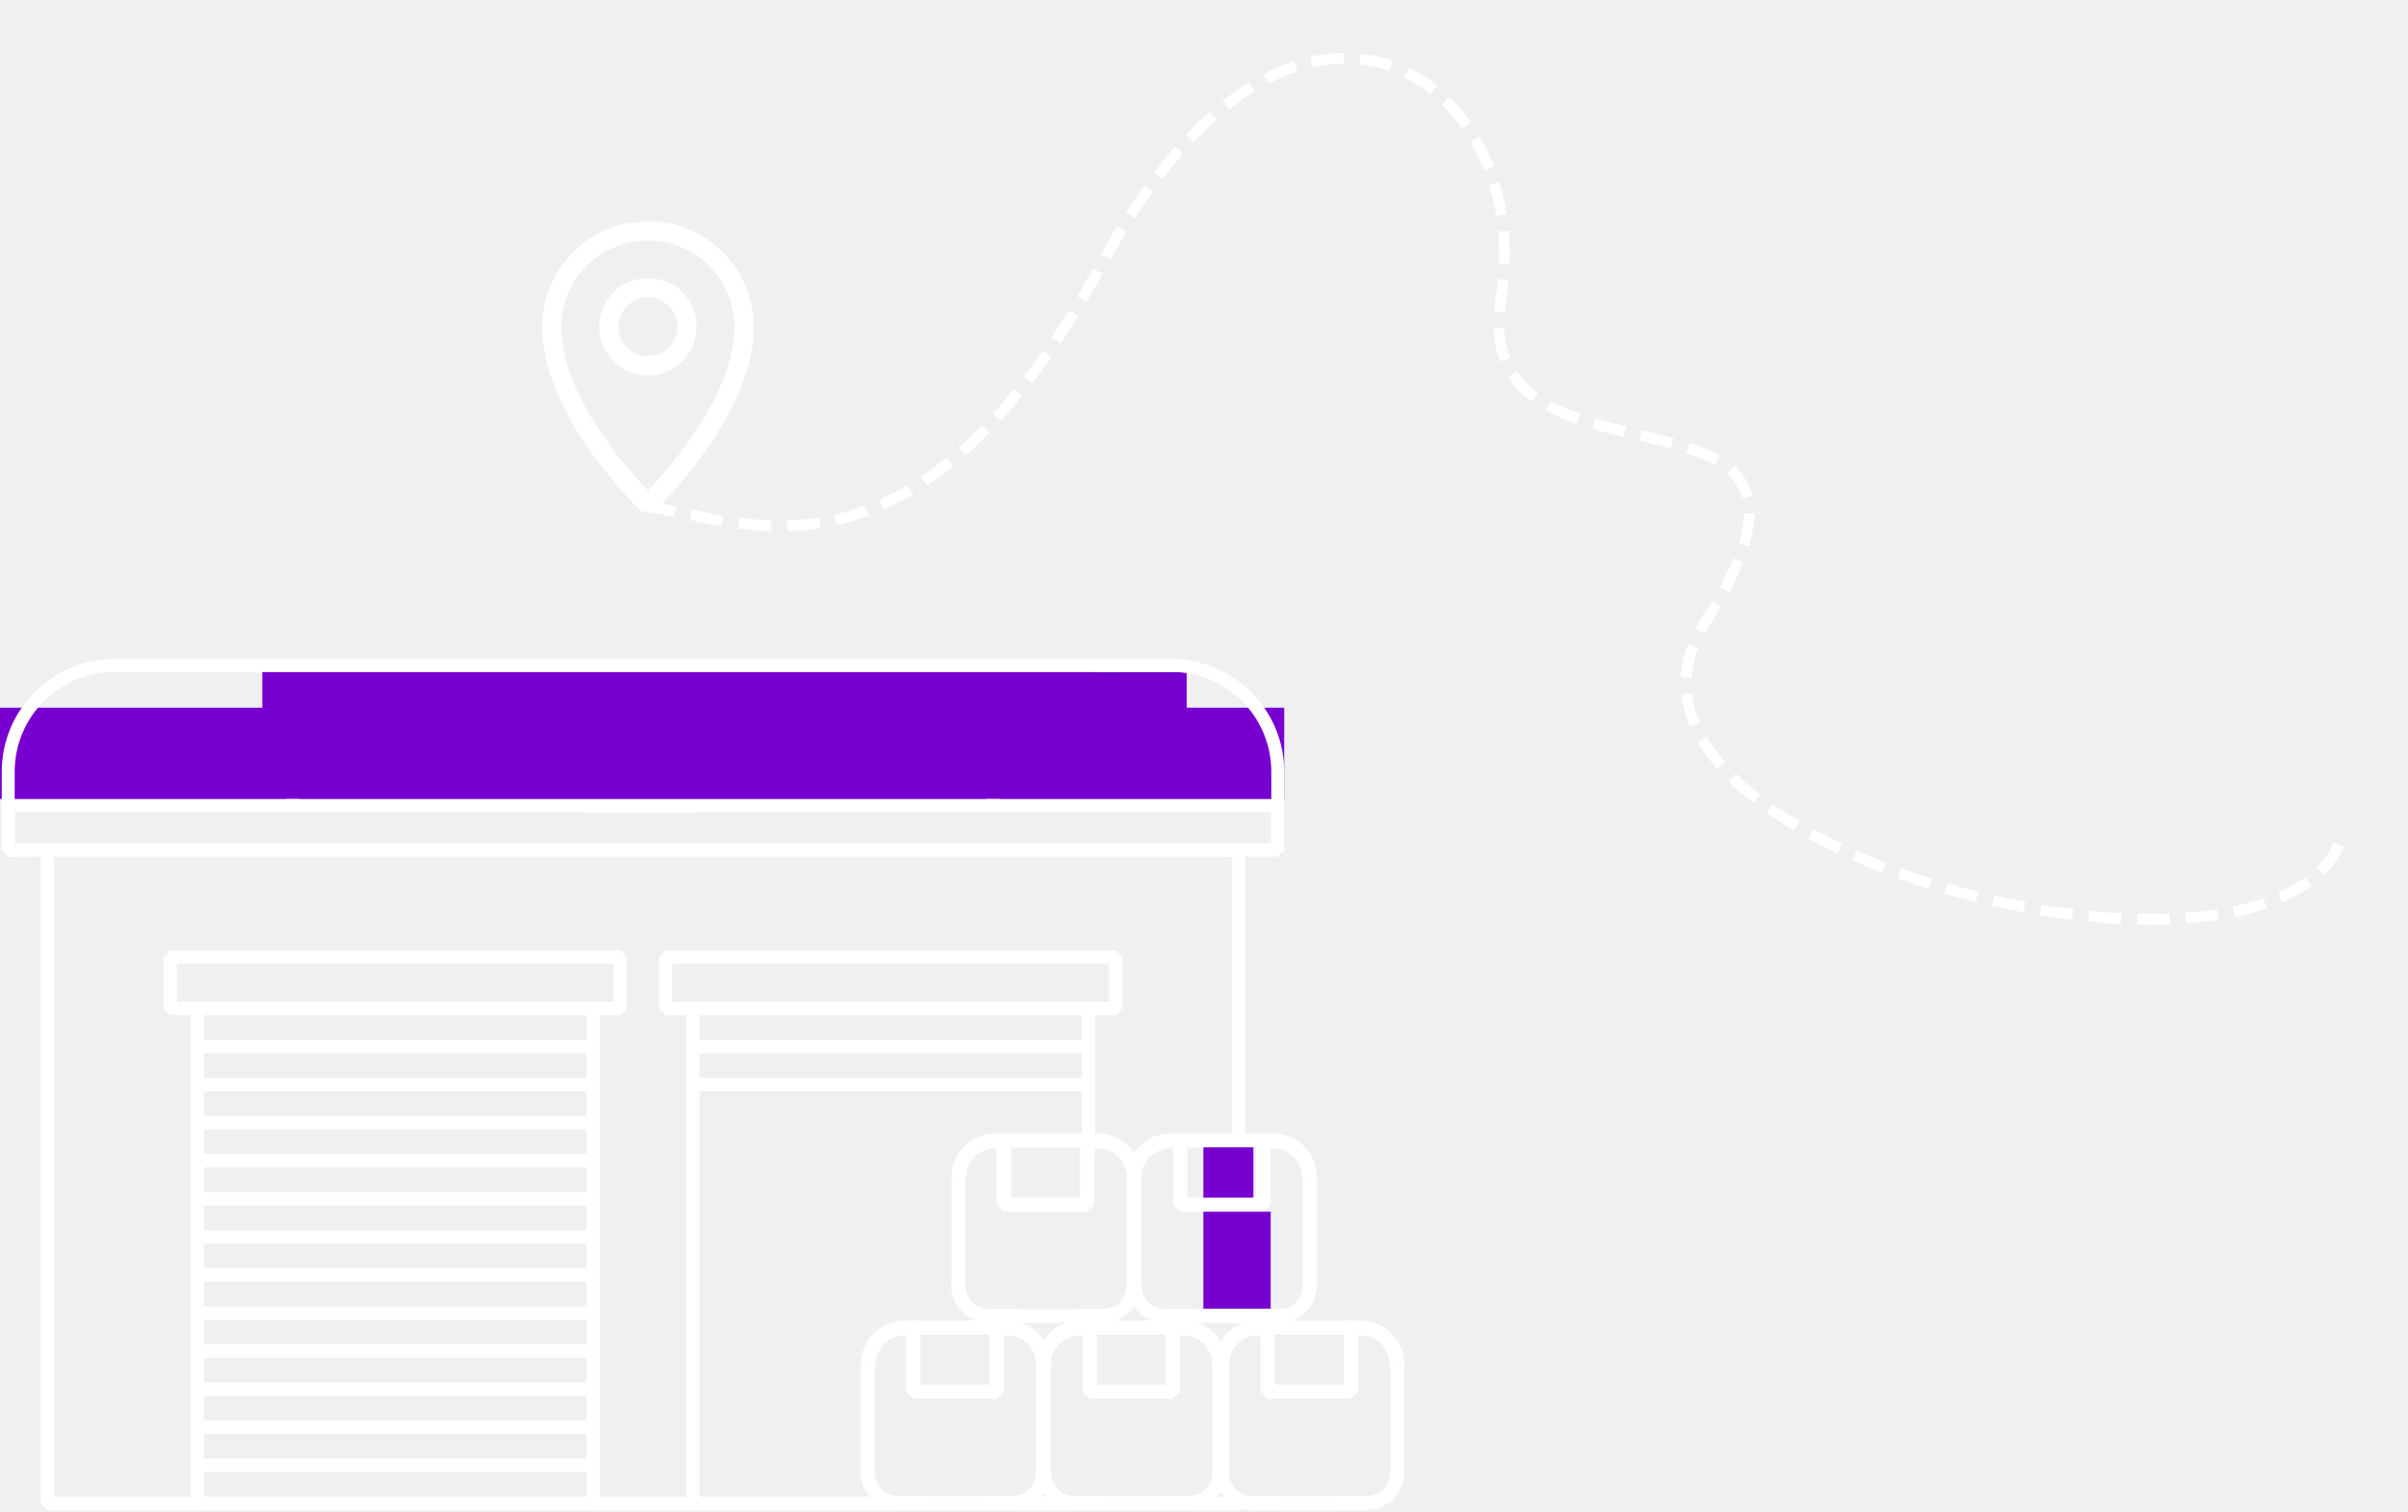
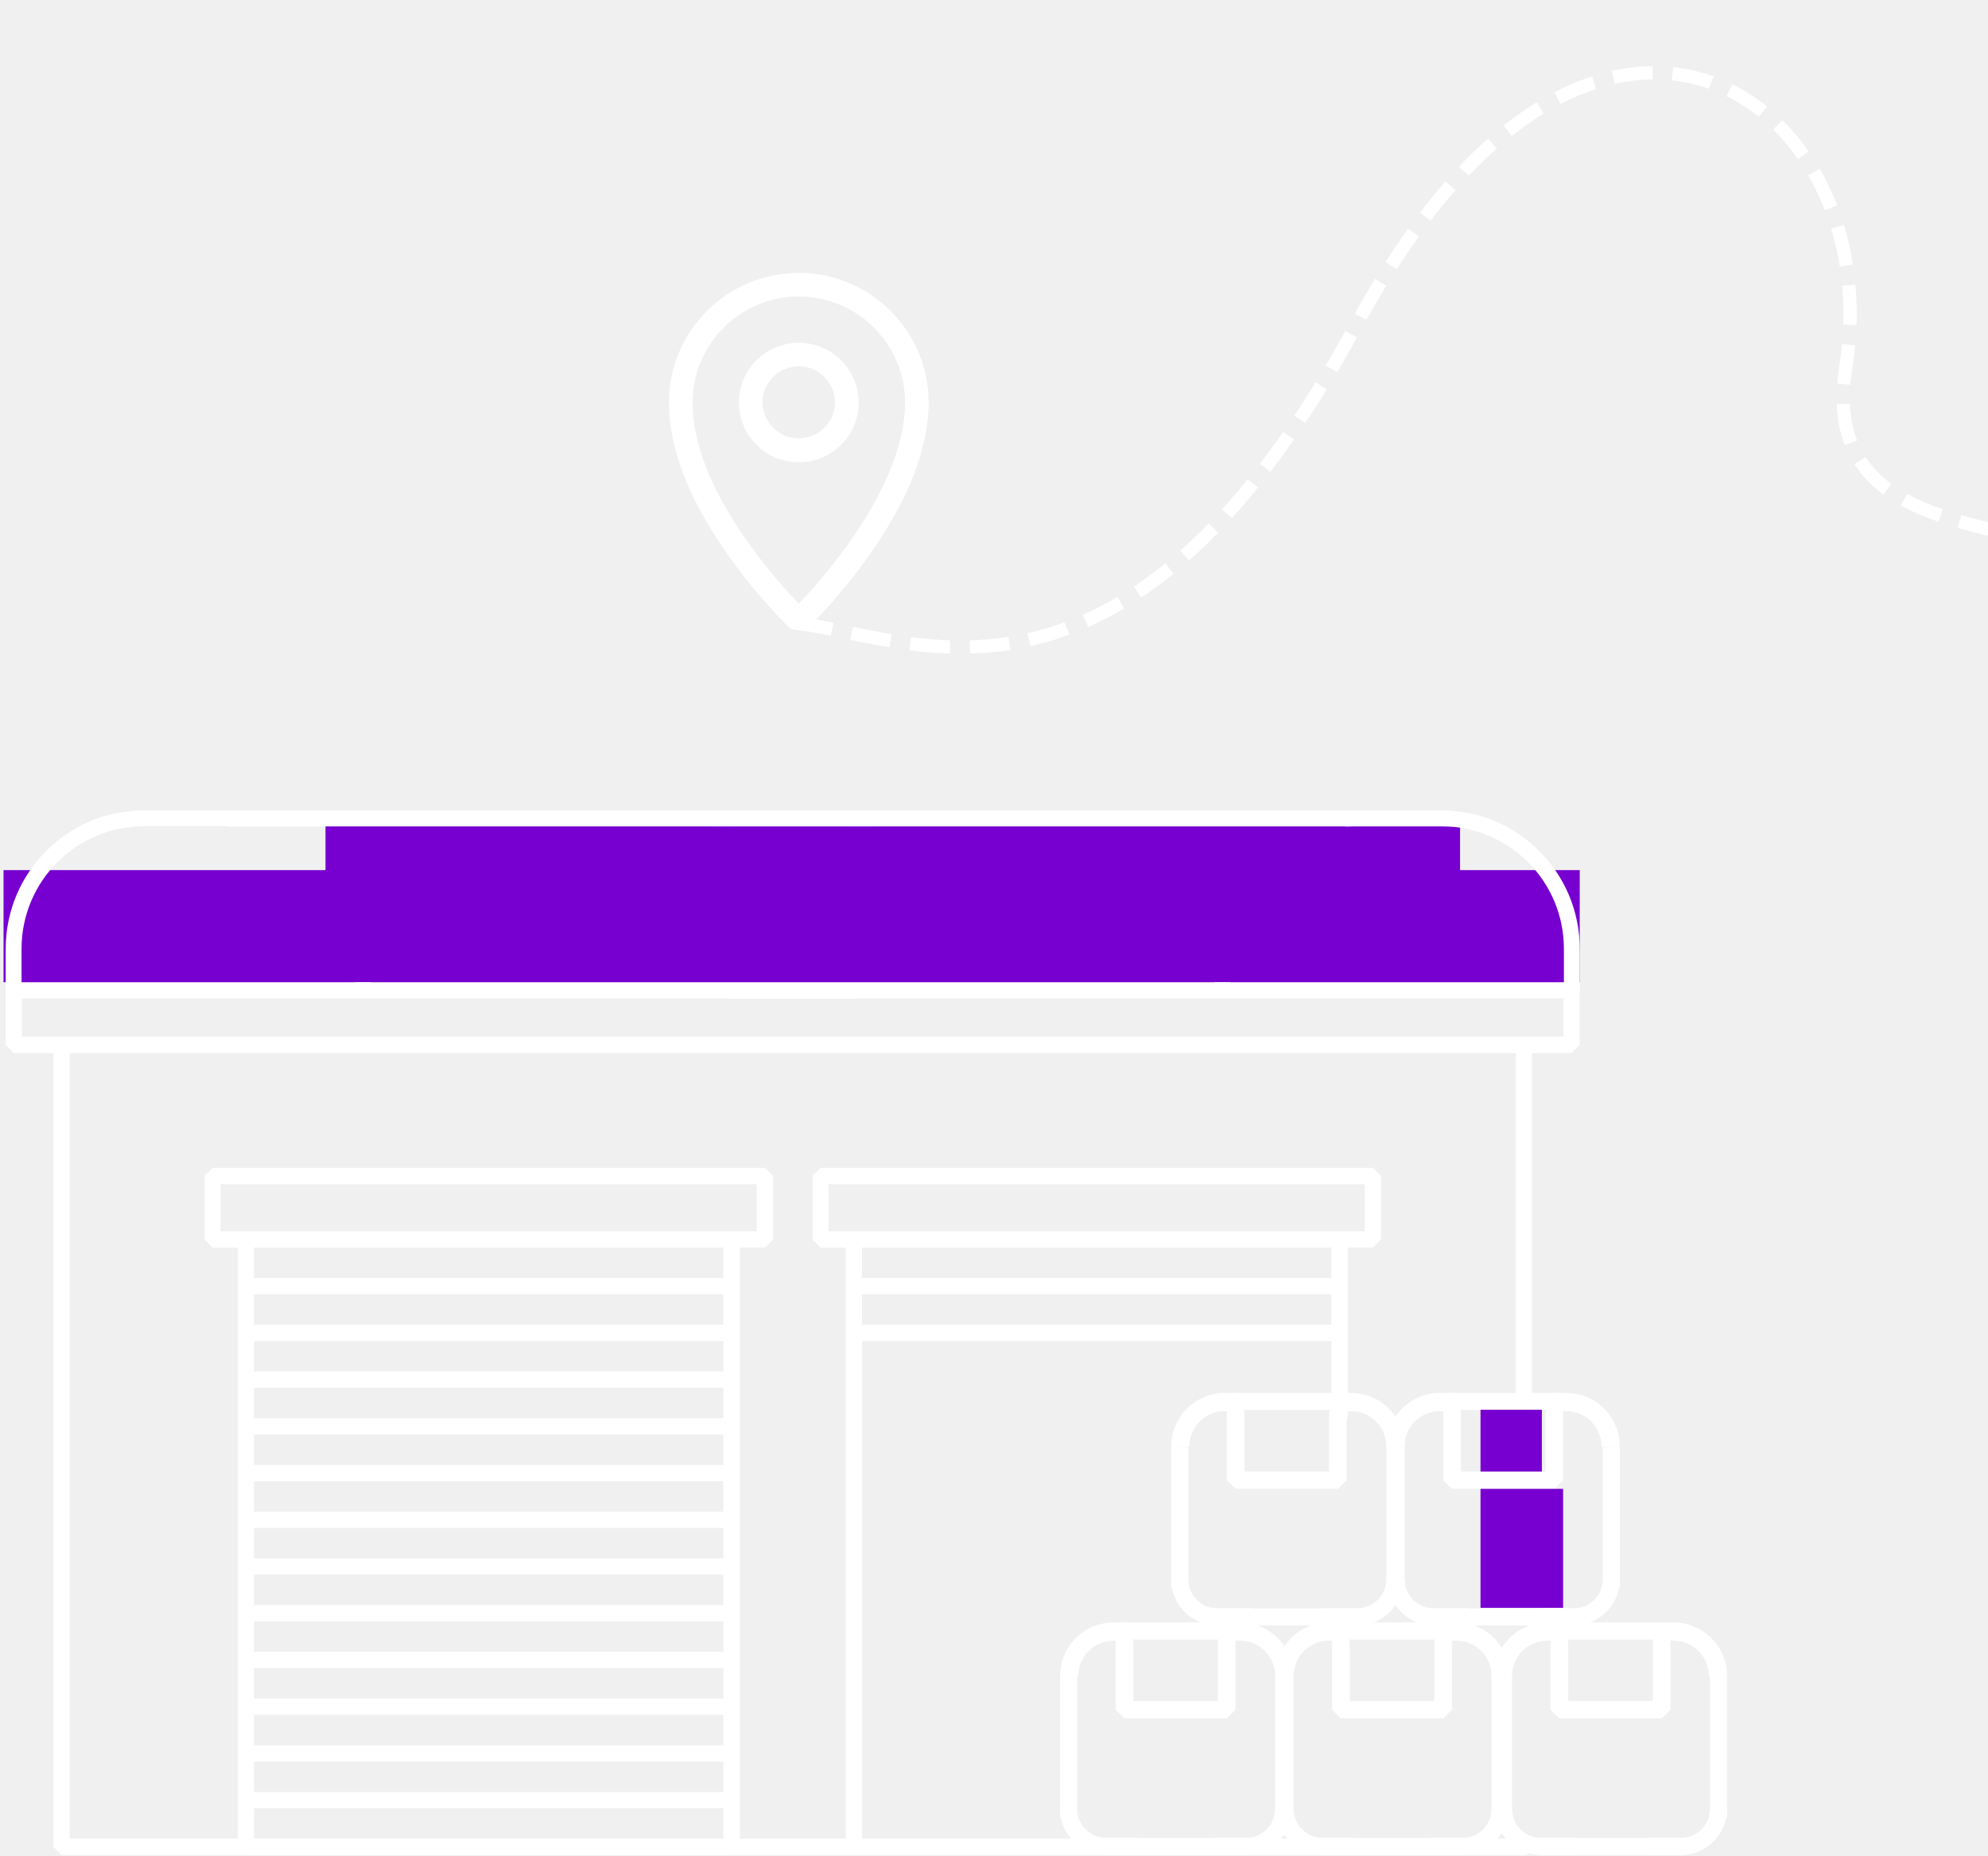
- <svg xmlns="http://www.w3.org/2000/svg" width="446" height="280" fill="none">
-   <path d="M31.533 176.028h83.37l1.226 1.229v9.559l-1.226 1.229h-3.799v90.443l-1.227 1.229H36.58l-1.227-1.229v-90.433h-3.798l-1.227-1.229v-9.558l1.205-1.24Zm6.263 101.231h70.833v-4.589H37.796v4.589Zm0-7.046h70.833v-4.589H37.796v4.589Zm0-7.058h70.833v-4.589H37.796v4.589Zm0-7.046h70.833v-4.59H37.796v4.59Zm0-7.058h70.833v-4.589H37.796v4.589Zm0-7.047h70.833v-4.589H37.796v4.589Zm0-7.058h70.833v-4.589H37.796v4.589Zm0-7.046h70.833v-4.589H37.796v4.589Zm0-7.058h70.833v-4.589H37.796v4.589Zm0-7.047h70.833v-4.589H37.796v4.589Zm0-7.057h70.833v-4.59H37.796v4.59Zm0-7.047h70.833v-4.589H37.796v4.589Zm0-7.057h70.833v-4.579H37.796v4.579Zm-5.037-7.047h80.896v-7.09H32.749v7.09h.01ZM123.271 176.028h83.371l1.226 1.229v9.559l-1.226 1.229h-3.8v25.206a1.226 1.226 0 1 1-2.453 0v-11.103h-70.833v76.34c0 .685-.554 1.229-1.227 1.229a1.233 1.233 0 0 1-1.226-1.229v-90.433h-3.799l-1.227-1.229v-9.558l1.194-1.24Zm77.107 23.663v-4.589h-70.833v4.589h70.833Zm-70.833-7.057h70.833v-4.579h-70.833v4.579Zm-5.036-7.047H205.404v-7.09h-80.906v7.09h.011Z" fill="#fff" />
-   <path fill-rule="evenodd" clip-rule="evenodd" d="M129.488 150.472H1.638l-1.226-1.228v-1.232h2.453v.003h125.386v-23.478h-94.39v-2.458h95.627l1.227 1.229v25.936l-1.227 1.228Z" fill="#fff" />
-   <path fill-rule="evenodd" clip-rule="evenodd" d="M237.839 148.012v1.232l-1.227 1.228h-127.85l-1.226-1.228v-25.936l1.226-1.229h99.261v2.458h-98.034v23.478h125.386v-.003h2.464Z" fill="#fff" />
-   <path d="M1.543 135.042h53.619c.684 0 1.227.554 1.227 1.228 0 .685-.554 1.229-1.227 1.229H2.769v18.726h232.636V137.51h-52.393a1.227 1.227 0 0 1-1.227-1.229c0-.685.554-1.229 1.227-1.229h53.619l1.226 1.229v21.195l-1.226 1.229h-5.97v54.394a1.226 1.226 0 1 1-2.453 0v-54.394H9.976v118.554h219.469c.684 0 1.227.555 1.227 1.229s-.554 1.229-1.227 1.229H8.75l-1.227-1.229V158.705h-5.97l-1.226-1.229V136.27l1.216-1.228Z" fill="#fff" />
-   <path d="M237.857 131.094H0v16.918h237.857v-16.918Z" fill="#7700D1" />
-   <path d="M219.798 124.499H48.586v16.396h171.212v-16.396Z" fill="#7700D1" />
-   <path fill-rule="evenodd" clip-rule="evenodd" d="M55.453 148.012v.16h-2.39v-.16h2.39Zm-19.808-23.511v-2.395c-.353-.018-.71-.027-1.067-.027H21.202c-11.529 0-20.875 9.354-20.875 20.894v5.199h2.39v-5.199c0-10.219 8.276-18.502 18.485-18.502h13.376c.358 0 .714.01 1.067.03ZM182.731 148.012v.16h2.39v-.16h-2.39Zm19.808-23.511v-2.395c.354-.018.71-.027 1.068-.027h13.375c11.529 0 20.875 9.354 20.875 20.894v5.199h-2.389v-5.199c0-10.219-8.277-18.502-18.486-18.502h-13.375c-.358 0-.714.01-1.068.03ZM176.216 239.452v-21.343h2.571v21.343h-2.571Zm6.63 5.624v-2.565h21.76v2.565h-21.76Zm28.391-26.967h-2.561v21.343h2.561v-21.343Zm-9.244-8.12h-16.455v2.576h16.455v-2.576Z" fill="#fff" />
-   <path fill-rule="evenodd" clip-rule="evenodd" d="M185.935 224.464h15.426l1.331-1.296V213.05c0-.715-.597-1.296-1.331-1.296-.733 0-1.33.581-1.33 1.296v8.8h-12.766v-8.8c0-.715-.597-1.296-1.33-1.296-.734 0-1.331.581-1.331 1.296v10.118l1.331 1.296Z" fill="#fff" />
-   <path fill-rule="evenodd" clip-rule="evenodd" d="M186.477 212.787v-2.767a8.653 8.653 0 0 0-.724-.031h-1.47c-4.455 0-8.067 3.615-8.067 8.074v.046h2.747v-.046a5.323 5.323 0 0 1 5.32-5.325h1.47c.246 0 .487.016.724.049ZM200.976 212.771v-2.761a8.37 8.37 0 0 1 .596-.021h1.776c4.455 0 8.067 3.615 8.067 8.074v.046h-2.746v-.046a5.323 5.323 0 0 0-5.321-5.325h-1.776c-.202 0-.401.011-.596.033ZM199.061 242.492v2.584h5.238a6.94 6.94 0 0 0 6.938-6.944v-.039h-2.582v.039c0 2.408-1.95 4.36-4.356 4.36h-5.238ZM188.392 242.492v2.584h-5.238a6.94 6.94 0 0 1-6.938-6.944v-.039h2.582v.039c0 2.408 1.95 4.36 4.356 4.36h5.238Z" fill="#fff" />
-   <path fill-rule="evenodd" clip-rule="evenodd" d="M159.438 274.092v-21.344h2.573v21.344h-2.573Zm6.631 5.624v-2.565h21.76v2.565h-21.76Zm28.39-26.968h-2.56v21.344h2.56v-21.344Zm-9.243-8.12h-16.455v2.577h16.455v-2.577Z" fill="#fff" />
-   <path fill-rule="evenodd" clip-rule="evenodd" d="M169.159 259.104h15.426l1.33-1.296V247.69c0-.715-.596-1.296-1.33-1.296-.733 0-1.33.581-1.33 1.296v8.8h-12.766v-8.8c0-.715-.597-1.296-1.33-1.296-.734 0-1.331.581-1.331 1.296v10.118l1.331 1.296Z" fill="#fff" />
-   <path fill-rule="evenodd" clip-rule="evenodd" d="M169.7 247.427v-2.767a8.262 8.262 0 0 0-.724-.032h-1.47c-4.456 0-8.068 3.616-8.068 8.075v.045h2.747v-.045a5.323 5.323 0 0 1 5.321-5.325h1.47c.245 0 .487.016.724.049ZM184.198 247.41v-2.76c.195-.014.392-.022.59-.022h1.791c4.455 0 8.067 3.616 8.067 8.075v.045H191.9v-.045a5.323 5.323 0 0 0-5.321-5.325h-1.791c-.199 0-.396.011-.59.032ZM182.283 277.132v2.584h5.239a6.942 6.942 0 0 0 6.938-6.944v-.039h-2.582v.039a4.358 4.358 0 0 1-4.356 4.36h-5.239ZM171.615 277.132v2.584h-5.239a6.94 6.94 0 0 1-6.938-6.944v-.039h2.582v.039a4.358 4.358 0 0 0 4.356 4.36h5.239ZM208.874 239.452v-21.343h2.572v21.343h-2.572Zm6.631 5.624v-2.565h21.759v2.565h-21.759Zm28.391-26.967h-2.562v21.343h2.562v-21.343Zm-9.244-8.12h-16.455v2.576h16.455v-2.576Z" fill="#fff" />
-   <path fill-rule="evenodd" clip-rule="evenodd" d="M218.594 224.464h15.426l1.33-1.296V213.05c0-.715-.596-1.296-1.33-1.296-.733 0-1.33.581-1.33 1.296v8.8h-12.766v-8.8c0-.715-.596-1.296-1.33-1.296-.734 0-1.33.581-1.33 1.296v10.118l1.33 1.296Z" fill="#fff" />
-   <path fill-rule="evenodd" clip-rule="evenodd" d="M219.135 212.77v-2.761a8.671 8.671 0 0 0-.584-.02h-1.805c-4.455 0-8.067 3.615-8.067 8.074v.046h2.746v-.046a5.323 5.323 0 0 1 5.321-5.325h1.805c.197 0 .392.011.584.032ZM233.634 212.787v-2.767c.238-.02.479-.031.723-.031h1.47c4.456 0 8.068 3.615 8.068 8.074l-.001.046h-2.746v-.046a5.323 5.323 0 0 0-5.321-5.325h-1.47c-.245 0-.487.016-.723.049ZM231.719 242.492v2.584h5.238a6.942 6.942 0 0 0 6.939-6.944l-.001-.039h-2.582l.001.039a4.359 4.359 0 0 1-4.357 4.36h-5.238ZM221.05 242.492v2.584h-5.238a6.94 6.94 0 0 1-6.938-6.944v-.039h2.582v.039c0 2.408 1.95 4.36 4.356 4.36h5.238Z" fill="#fff" />
-   <path d="M232.143 212.529h-9.261v9.323h9.261v-9.323ZM235.35 224.464h-12.468v17.953h12.468v-17.953Z" fill="#7700D1" />
-   <path fill-rule="evenodd" clip-rule="evenodd" d="M192.097 274.092v-21.344h2.572v21.344h-2.572Zm6.631 5.624v-2.565h21.759v2.565h-21.759Zm28.39-26.968h-2.561v21.344h2.561v-21.344Zm-9.244-8.12H201.42v2.577h16.454v-2.577Z" fill="#fff" />
-   <path fill-rule="evenodd" clip-rule="evenodd" d="M201.816 259.104h15.427l1.33-1.296V247.69c0-.715-.596-1.296-1.33-1.296-.734 0-1.33.581-1.33 1.296v8.8h-12.767v-8.8c0-.715-.596-1.296-1.33-1.296-.734 0-1.33.581-1.33 1.296v10.118l1.33 1.296Z" fill="#fff" />
-   <path fill-rule="evenodd" clip-rule="evenodd" d="M202.358 247.427v-2.767a8.222 8.222 0 0 0-.723-.032h-1.636c-4.455 0-8.067 3.616-8.067 8.075v.045h2.746v-.045a5.323 5.323 0 0 1 5.321-5.325h1.636c.245 0 .487.016.723.049ZM216.857 247.427v-2.767c.239-.021.48-.032.724-.032h1.655c4.455 0 8.067 3.616 8.067 8.075v.045h-2.746v-.045a5.323 5.323 0 0 0-5.321-5.325h-1.655a5.24 5.24 0 0 0-.724.049ZM214.941 277.132v2.584h5.239a6.94 6.94 0 0 0 6.938-6.944v-.039h-2.582v.039c0 2.408-1.95 4.36-4.356 4.36h-5.239ZM204.273 277.132v2.584h-5.238a6.94 6.94 0 0 1-6.938-6.944v-.039h2.582v.039c0 2.408 1.95 4.36 4.356 4.36h5.238Z" fill="#fff" />
-   <path fill-rule="evenodd" clip-rule="evenodd" d="M225.063 274.092v-21.344h2.573v21.344h-2.573Zm6.632 5.624v-2.565h21.759v2.565h-21.759Zm28.39-26.968h-2.561v21.344h2.561v-21.344Zm-9.244-8.12h-16.455v2.577h16.455v-2.577Z" fill="#fff" />
-   <path fill-rule="evenodd" clip-rule="evenodd" d="M234.783 259.104h15.427l1.33-1.296V247.69c0-.715-.596-1.296-1.33-1.296-.734 0-1.33.581-1.33 1.296v8.8h-12.767v-8.8c0-.715-.596-1.296-1.33-1.296-.734 0-1.33.581-1.33 1.296v10.118l1.33 1.296Z" fill="#fff" />
-   <path fill-rule="evenodd" clip-rule="evenodd" d="M235.325 247.427v-2.767a8.262 8.262 0 0 0-.724-.032h-1.633c-4.456 0-8.068 3.616-8.068 8.075v.045h2.747v-.045a5.323 5.323 0 0 1 5.321-5.325h1.633c.246 0 .487.016.724.049ZM249.823 247.427v-2.767c.239-.021.48-.032.724-.032h1.47c4.456 0 8.068 3.616 8.068 8.075v.045h-2.747v-.045a5.323 5.323 0 0 0-5.321-5.325h-1.47c-.245 0-.487.016-.724.049ZM247.908 277.132v2.584h5.239a6.942 6.942 0 0 0 6.938-6.944l-.001-.039h-2.581v.039c0 2.408-1.95 4.36-4.356 4.36h-5.239ZM237.24 277.132v2.584h-5.239a6.94 6.94 0 0 1-6.938-6.944v-.039h2.582v.039a4.358 4.358 0 0 0 4.356 4.36h5.239Z" fill="#fff" />
-   <path d="M118.784 94.703c-.188-.172-4.627-4.416-9.129-10.696-6.134-8.566-9.24-16.459-9.24-23.474 0-10.79 8.785-19.56 19.593-19.56s19.593 8.77 19.593 19.56c0 6.953-3.106 14.846-9.24 23.427-4.502 6.296-8.941 10.57-9.129 10.743h-2.448Zm1.224-50.175c-8.847 0-16.032 7.188-16.032 16.005 0 12.669 12.079 26.262 16.032 30.365 3.937-4.135 16.032-17.822 16.032-30.365 0-8.832-7.185-16.005-16.032-16.005Z" fill="#fff" />
-   <path d="M120.007 69.553c-4.988 0-9.035-4.04-9.035-9.02 0-4.98 4.047-9.02 9.035-9.02 4.989 0 9.036 4.04 9.036 9.02 0 4.98-4.047 9.02-9.036 9.02Zm0-14.485a5.465 5.465 0 0 0-5.474 5.465 5.475 5.475 0 0 0 10.949 0 5.475 5.475 0 0 0-5.475-5.465Z" fill="#fff" />
-   <path d="M119.124 93.784c16.412 1.438 49.66 20.487 85.095-45.117 35.436-65.604 80.341-34.426 73.796 6.468-6.546 40.894 70.465 8.99 37.947 59.892-27.419 42.92 107.206 76.21 117.942 39.542" stroke="#fff" stroke-width="2" stroke-dasharray="6 3" />
+ <svg xmlns="http://www.w3.org/2000/svg" width="300" height="280" fill="none">
+   <path d="M32.066 176.24h83.37l1.227 1.228v9.559l-1.227 1.229h-3.799V278.7l-1.226 1.229H37.113l-1.226-1.229v-90.433h-3.8l-1.226-1.229v-9.559l1.205-1.239Zm6.263 101.231h70.833v-4.589H38.329v4.589Zm0-7.047h70.833v-4.589H38.329v4.589Zm0-7.057h70.833v-4.59H38.329v4.59Zm0-7.047h70.833v-4.589H38.329v4.589Zm0-7.057h70.833v-4.589H38.329v4.589Zm0-7.047h70.833v-4.589H38.329v4.589Zm0-7.058h70.833v-4.589H38.329v4.589Zm0-7.047h70.833v-4.589H38.329v4.589Zm0-7.057h70.833v-4.589H38.329v4.589Zm0-7.047h70.833v-4.589H38.329v4.589Zm0-7.057h70.833v-4.59H38.329v4.59Zm0-7.047h70.833v-4.59H38.329v4.59Zm0-7.058h70.833v-4.578H38.329v4.578Zm-5.036-7.047H114.188v-7.09H33.282v7.09h.01ZM123.805 176.24h83.37l1.226 1.228v9.559l-1.226 1.229h-3.799v25.207c0 .685-.554 1.229-1.227 1.229a1.233 1.233 0 0 1-1.226-1.229V202.36h-70.834v76.34c0 .685-.554 1.229-1.227 1.229a1.234 1.234 0 0 1-1.226-1.229v-90.433h-3.799l-1.227-1.229v-9.559l1.195-1.239Zm77.107 23.663v-4.59h-70.834v4.59h70.834Zm-70.834-7.058h70.834v-4.578h-70.834v4.578Zm-5.036-7.047H205.937v-7.09h-80.906v7.09h.011Z" fill="#fff" />
+   <path fill-rule="evenodd" clip-rule="evenodd" d="M130.022 150.684H2.172l-1.227-1.229v-1.231h2.453v.002h125.386v-23.478h-94.39v-2.457h95.628l1.226 1.228v25.936l-1.226 1.229Z" fill="#fff" />
+   <path fill-rule="evenodd" clip-rule="evenodd" d="M238.372 148.224v1.231l-1.227 1.229h-127.85l-1.226-1.229v-25.936l1.226-1.228h99.262v2.457h-98.035v23.478h125.386v-.002h2.464Z" fill="#fff" />
+   <path d="M2.076 135.253h53.62c.683 0 1.226.555 1.226 1.229 0 .685-.554 1.229-1.227 1.229H3.303v18.726h232.635v-18.715h-52.393a1.227 1.227 0 0 1-1.226-1.229c0-.685.553-1.229 1.226-1.229h53.619l1.227 1.229v21.194l-1.227 1.229h-5.97v54.395c0 .685-.553 1.229-1.226 1.229a1.234 1.234 0 0 1-1.227-1.229v-54.395H10.51v118.555h219.469c.684 0 1.226.555 1.226 1.229s-.553 1.229-1.226 1.229H9.283L8.057 278.7V158.916h-5.97L.86 157.687v-21.205l1.216-1.229Z" fill="#fff" />
+   <path d="M238.391 131.306H.533v16.918h237.858v-16.918Z" fill="#7700D1" />
+   <path d="M220.331 124.711H49.119v16.396h171.212v-16.396Z" fill="#7700D1" />
+   <path fill-rule="evenodd" clip-rule="evenodd" d="M55.986 148.224v.16h-2.39v-.16h2.39ZM36.18 124.713v-2.396c-.354-.017-.71-.026-1.068-.026H21.736c-11.53 0-20.876 9.354-20.876 20.893v5.2h2.39v-5.2c0-10.218 8.276-18.502 18.486-18.502H35.11c.358 0 .714.011 1.068.031ZM183.265 148.224v.16h2.389v-.16h-2.389Zm19.808-23.511v-2.396c.353-.017.709-.026 1.067-.026h13.376c11.529 0 20.875 9.354 20.875 20.893v5.2h-2.39v-5.2c0-10.218-8.276-18.502-18.485-18.502H204.14c-.358 0-.714.011-1.067.031ZM176.749 239.664V218.32h2.572v21.344h-2.572Zm6.631 5.624v-2.565h21.759v2.565H183.38Zm28.39-26.968h-2.561v21.344h2.561V218.32Zm-9.243-8.12h-16.456v2.577h16.456V210.2Z" fill="#fff" />
+   <path fill-rule="evenodd" clip-rule="evenodd" d="M186.468 224.675h15.426l1.331-1.295v-10.119c0-.714-.597-1.296-1.331-1.296-.733 0-1.33.582-1.33 1.296v8.801h-12.766v-8.801c0-.714-.596-1.296-1.33-1.296-.734 0-1.33.582-1.33 1.296v10.119l1.33 1.295Z" fill="#fff" />
+   <path fill-rule="evenodd" clip-rule="evenodd" d="M187.01 212.998v-2.766a8.244 8.244 0 0 0-.724-.032h-1.47c-4.455 0-8.067 3.615-8.067 8.075v.045h2.747v-.045a5.323 5.323 0 0 1 5.32-5.326h1.47c.246 0 .488.017.724.049ZM201.509 212.982v-2.76c.196-.015.395-.022.596-.022h1.776c4.456 0 8.068 3.615 8.068 8.075v.045h-2.747v-.045a5.324 5.324 0 0 0-5.321-5.326h-1.776c-.202 0-.401.011-.596.033ZM199.594 242.703v2.585h5.238a6.94 6.94 0 0 0 6.938-6.944v-.039h-2.582v.039a4.358 4.358 0 0 1-4.356 4.359h-5.238ZM188.925 242.703v2.585h-5.238a6.94 6.94 0 0 1-6.938-6.944v-.039h2.582v.039a4.358 4.358 0 0 0 4.356 4.359h5.238Z" fill="#fff" />
+   <path fill-rule="evenodd" clip-rule="evenodd" d="M159.972 274.304V252.96h2.572v21.344h-2.572Zm6.63 5.624v-2.565h21.76v2.565h-21.76Zm28.391-26.968h-2.561v21.344h2.561V252.96Zm-9.244-8.12h-16.455v2.577h16.455v-2.577Z" fill="#fff" />
+   <path fill-rule="evenodd" clip-rule="evenodd" d="M169.692 259.315h15.427l1.33-1.295v-10.119c0-.715-.597-1.296-1.33-1.296-.734 0-1.331.581-1.331 1.296v8.801h-12.766v-8.801c0-.715-.597-1.296-1.33-1.296-.734 0-1.331.581-1.331 1.296v10.119l1.331 1.295Z" fill="#fff" />
+   <path fill-rule="evenodd" clip-rule="evenodd" d="M170.233 247.638v-2.766a8.244 8.244 0 0 0-.724-.032h-1.47c-4.455 0-8.067 3.615-8.067 8.075v.045h2.746v-.045a5.323 5.323 0 0 1 5.321-5.326h1.47c.245 0 .487.017.724.049ZM184.732 247.622v-2.76c.195-.015.391-.022.59-.022h1.79c4.456 0 8.068 3.615 8.068 8.075v.045h-2.747v-.045a5.323 5.323 0 0 0-5.321-5.326h-1.79c-.2 0-.397.011-.59.033ZM182.817 277.343v2.585h5.238a6.94 6.94 0 0 0 6.938-6.944v-.039h-2.582v.039a4.358 4.358 0 0 1-4.356 4.359h-5.238ZM172.148 277.343v2.585h-5.239a6.94 6.94 0 0 1-6.937-6.944v-.039h2.582v.039a4.357 4.357 0 0 0 4.355 4.359h5.239ZM209.407 239.664V218.32h2.572v21.344h-2.572Zm6.631 5.624v-2.565h21.76v2.565h-21.76Zm28.391-26.968h-2.561v21.344h2.561V218.32Zm-9.244-8.12H218.73v2.577h16.455V210.2Z" fill="#fff" />
+   <path fill-rule="evenodd" clip-rule="evenodd" d="M219.127 224.675h15.427l1.33-1.295v-10.119c0-.714-.596-1.296-1.33-1.296-.734 0-1.33.582-1.33 1.296v8.801h-12.767v-8.801c0-.714-.596-1.296-1.33-1.296-.734 0-1.33.582-1.33 1.296v10.119l1.33 1.295Z" fill="#fff" />
+   <path fill-rule="evenodd" clip-rule="evenodd" d="M219.668 212.981v-2.76a8.056 8.056 0 0 0-.584-.021h-1.805c-4.455 0-8.067 3.615-8.067 8.075v.045h2.747v-.045a5.323 5.323 0 0 1 5.32-5.326h1.805c.197 0 .392.011.584.032ZM234.167 212.998v-2.766c.238-.021.48-.032.723-.032h1.471c4.455 0 8.067 3.615 8.067 8.075v.045h-2.747l.001-.045a5.324 5.324 0 0 0-5.321-5.326h-1.471c-.245 0-.487.017-.723.049ZM232.252 242.703v2.585h5.239a6.942 6.942 0 0 0 6.938-6.944l-.001-.039h-2.582l.001.039a4.358 4.358 0 0 1-4.356 4.359h-5.239ZM221.583 242.703v2.585h-5.238a6.94 6.94 0 0 1-6.938-6.944v-.039h2.582v.039a4.358 4.358 0 0 0 4.356 4.359h5.238Z" fill="#fff" />
+   <path d="M232.676 212.74h-9.261v9.323h9.261v-9.323ZM235.883 224.675h-12.468v17.954h12.468v-17.954Z" fill="#7700D1" />
+   <path fill-rule="evenodd" clip-rule="evenodd" d="M192.63 274.304V252.96h2.572v21.344h-2.572Zm6.631 5.624v-2.565h21.759v2.565h-21.759Zm28.39-26.968h-2.561v21.344h2.561V252.96Zm-9.244-8.12h-16.454v2.577h16.454v-2.577Z" fill="#fff" />
+   <path fill-rule="evenodd" clip-rule="evenodd" d="M202.35 259.315h15.426l1.33-1.295v-10.119c0-.715-.596-1.296-1.33-1.296-.734 0-1.33.581-1.33 1.296v8.801h-12.767v-8.801c0-.715-.596-1.296-1.329-1.296-.734 0-1.33.581-1.33 1.296v10.119l1.33 1.295Z" fill="#fff" />
+   <path fill-rule="evenodd" clip-rule="evenodd" d="M202.891 247.638v-2.766a8.222 8.222 0 0 0-.723-.032h-1.636c-4.455 0-8.067 3.615-8.067 8.075v.045h2.747v-.045a5.323 5.323 0 0 1 5.32-5.326h1.636c.246 0 .487.017.723.049ZM217.391 247.638v-2.766c.238-.021.479-.032.723-.032h1.655c4.456 0 8.068 3.615 8.068 8.075v.045h-2.747v-.045a5.323 5.323 0 0 0-5.321-5.326h-1.655c-.245 0-.487.017-.723.049ZM215.475 277.343v2.585h5.238a6.94 6.94 0 0 0 6.938-6.944v-.039h-2.582l.001.039a4.358 4.358 0 0 1-4.357 4.359h-5.238ZM204.806 277.343v2.585h-5.238a6.94 6.94 0 0 1-6.938-6.944v-.039h2.582v.039a4.358 4.358 0 0 0 4.356 4.359h5.238Z" fill="#fff" />
+   <path fill-rule="evenodd" clip-rule="evenodd" d="M225.597 274.304V252.96h2.572v21.344h-2.572Zm6.631 5.624v-2.565h21.759v2.565h-21.759Zm28.39-26.968h-2.561v21.344h2.561V252.96Zm-9.244-8.12H234.92v2.577h16.454v-2.577Z" fill="#fff" />
+   <path fill-rule="evenodd" clip-rule="evenodd" d="M235.316 259.315h15.427l1.33-1.295v-10.119c0-.715-.596-1.296-1.33-1.296-.734 0-1.33.581-1.33 1.296v8.801h-12.767v-8.801c0-.715-.596-1.296-1.33-1.296-.734 0-1.33.581-1.33 1.296v10.119l1.33 1.295Z" fill="#fff" />
+   <path fill-rule="evenodd" clip-rule="evenodd" d="M235.858 247.638v-2.766a8.239 8.239 0 0 0-.723-.032h-1.634c-4.455 0-8.067 3.615-8.067 8.075v.045h2.746v-.045a5.323 5.323 0 0 1 5.321-5.326h1.634c.245 0 .486.017.723.049ZM250.356 247.638v-2.766c.239-.021.481-.032.724-.032h1.471c4.455 0 8.067 3.615 8.067 8.075v.045h-2.747l.001-.045a5.324 5.324 0 0 0-5.321-5.326h-1.471c-.245 0-.487.017-.724.049ZM248.441 277.343v2.585h5.239a6.94 6.94 0 0 0 6.938-6.944v-.039h-2.582v.039a4.358 4.358 0 0 1-4.356 4.359h-5.239ZM237.773 277.343v2.585h-5.239a6.94 6.94 0 0 1-6.937-6.944v-.039h2.582v.039a4.357 4.357 0 0 0 4.355 4.359h5.239Z" fill="#fff" />
+   <path d="M119.318 94.915c-.189-.173-4.628-4.416-9.13-10.696-6.134-8.566-9.24-16.459-9.24-23.474 0-10.79 8.785-19.56 19.593-19.56 10.809 0 19.593 8.77 19.593 19.56 0 6.953-3.106 14.845-9.239 23.427-4.503 6.295-8.942 10.57-9.13 10.743h-2.447Zm1.223-50.175c-8.847 0-16.032 7.188-16.032 16.005 0 12.669 12.079 26.261 16.032 30.364 3.938-4.134 16.032-17.82 16.032-30.364 0-8.833-7.184-16.005-16.032-16.005Z" fill="#fff" />
+   <path d="M120.541 69.765c-4.989 0-9.036-4.04-9.036-9.02 0-4.98 4.047-9.02 9.036-9.02 4.988 0 9.035 4.04 9.035 9.02 0 4.98-4.047 9.02-9.035 9.02Zm0-14.486a5.465 5.465 0 0 0-5.475 5.466 5.475 5.475 0 0 0 10.949 0 5.475 5.475 0 0 0-5.474-5.466Z" fill="#fff" />
+   <path d="M119.658 93.996c16.411 1.438 49.659 20.487 85.094-45.117 35.436-65.604 80.342-34.426 73.796 6.468-6.546 40.893 70.465 8.99 37.947 59.892-27.419 42.92 107.206 76.21 117.942 39.541" stroke="#fff" stroke-width="2" stroke-dasharray="6 3" />
</svg>
